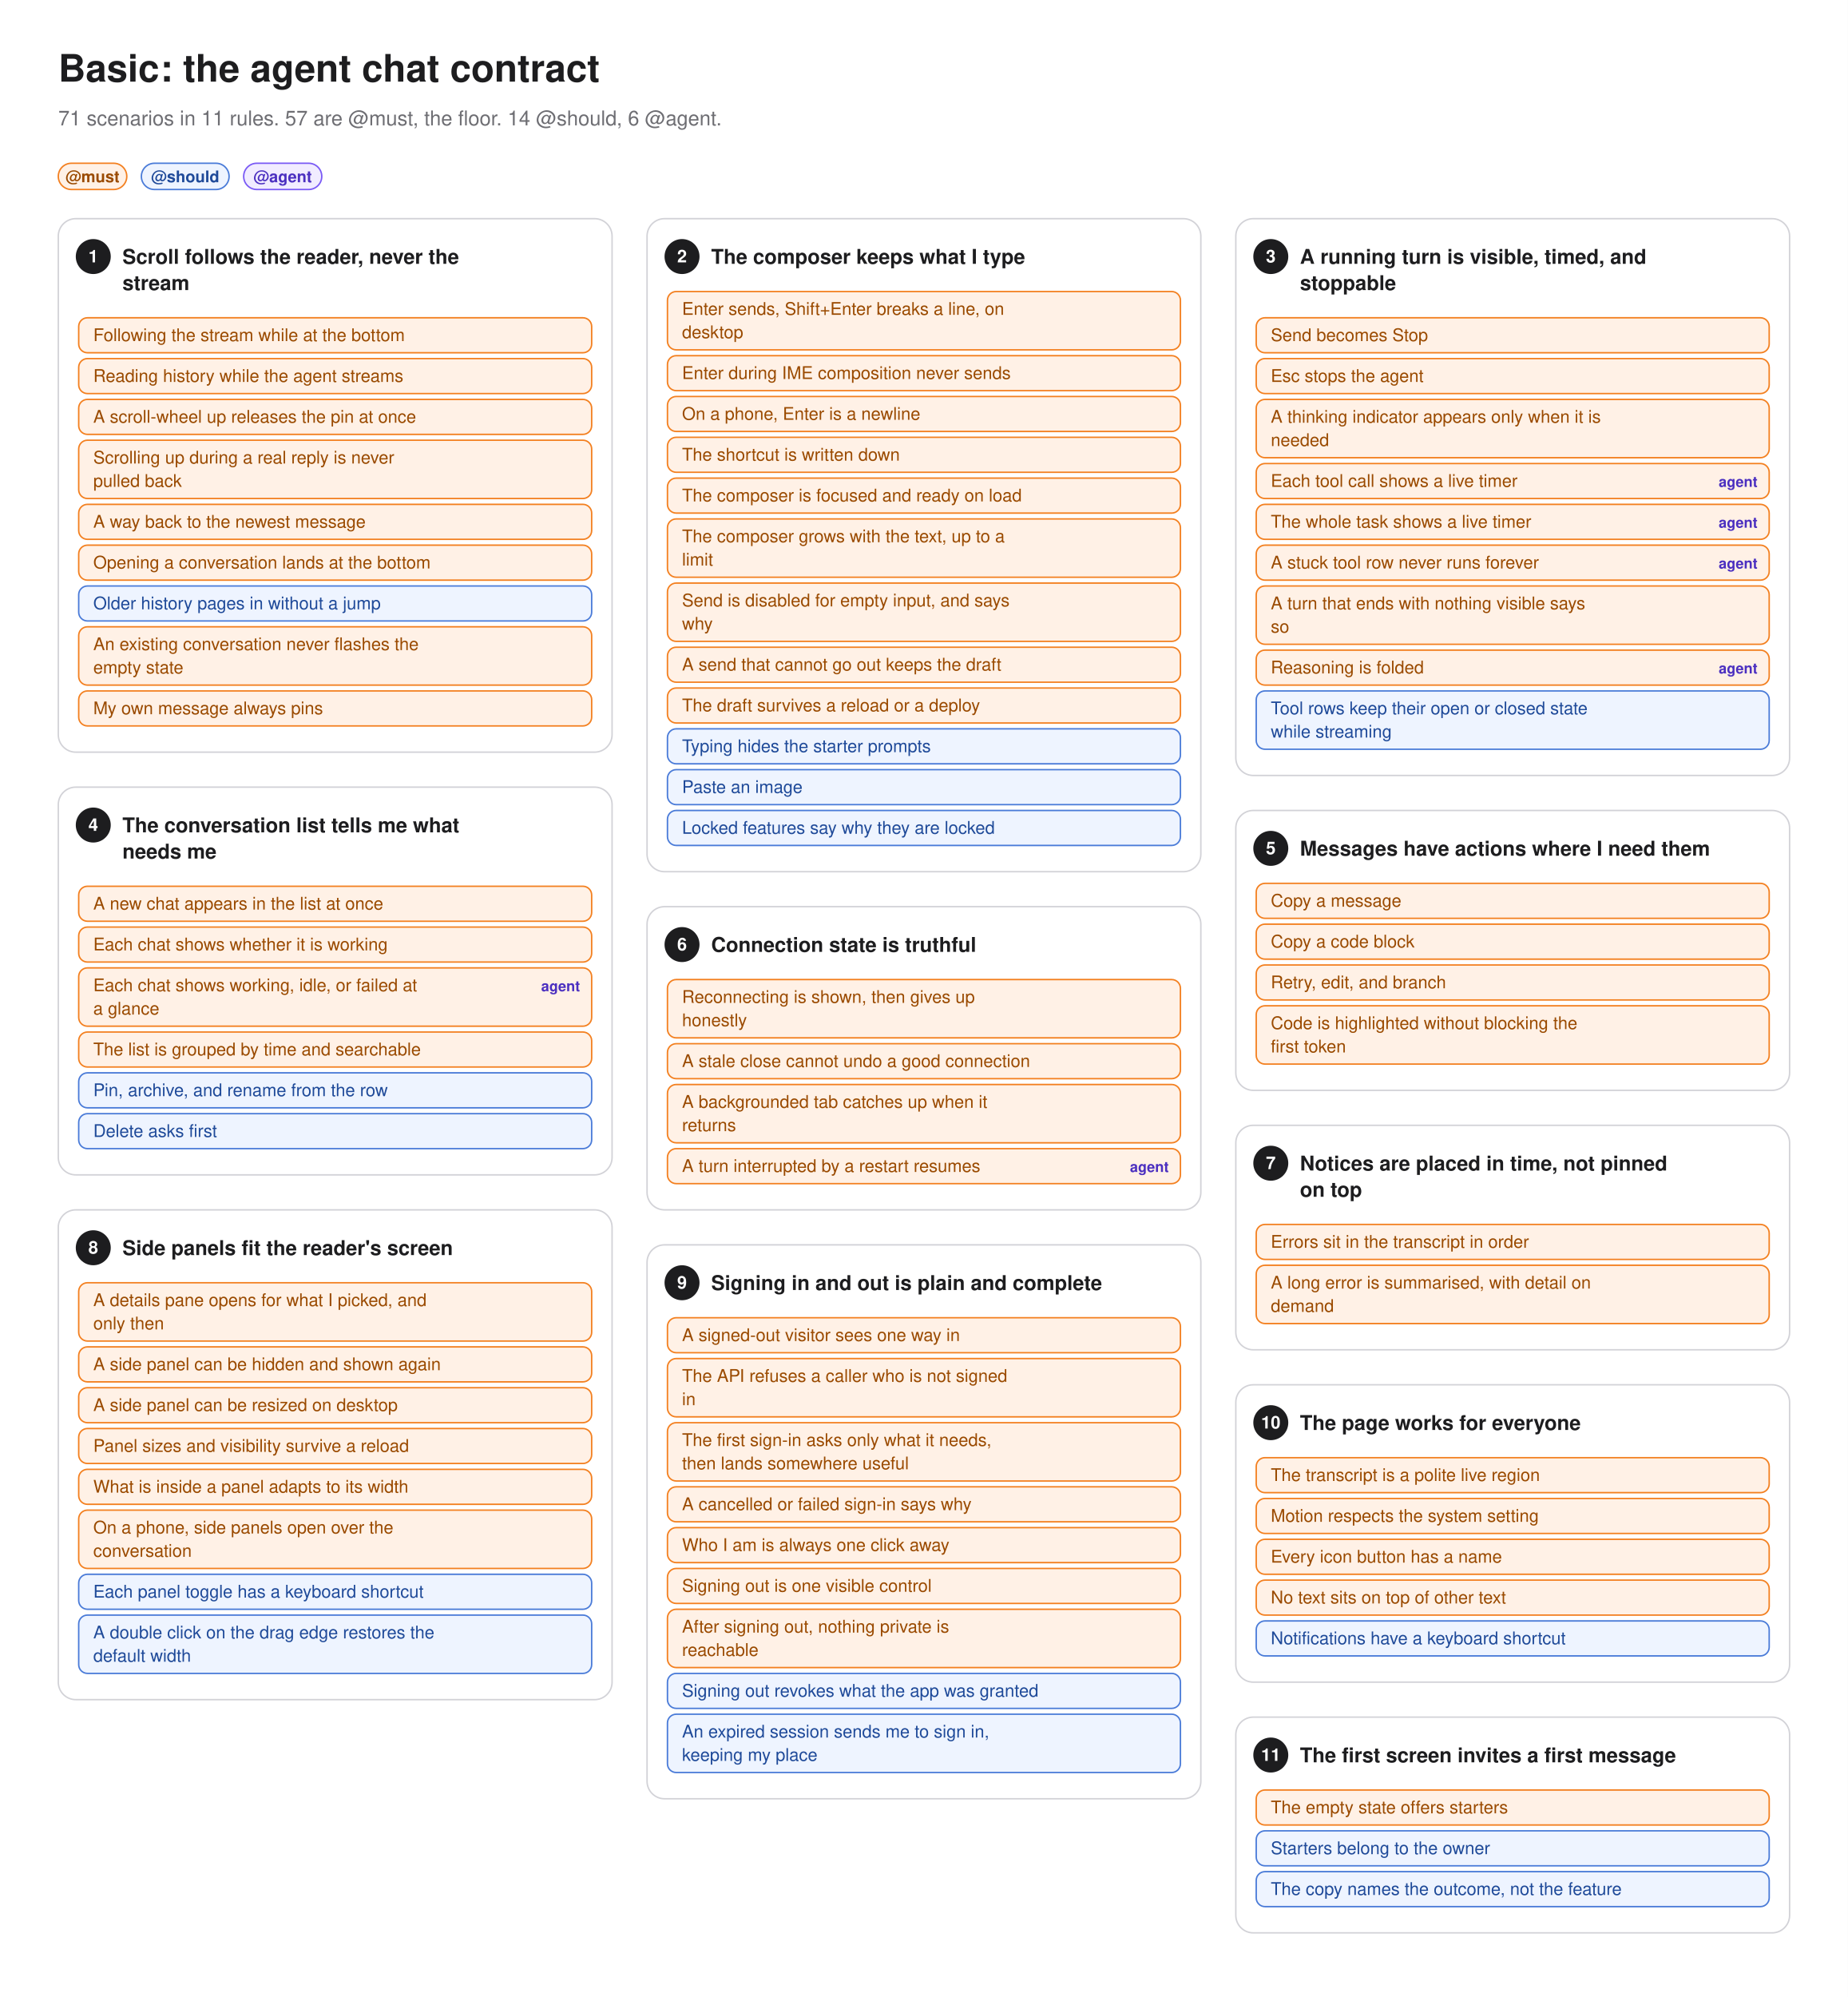
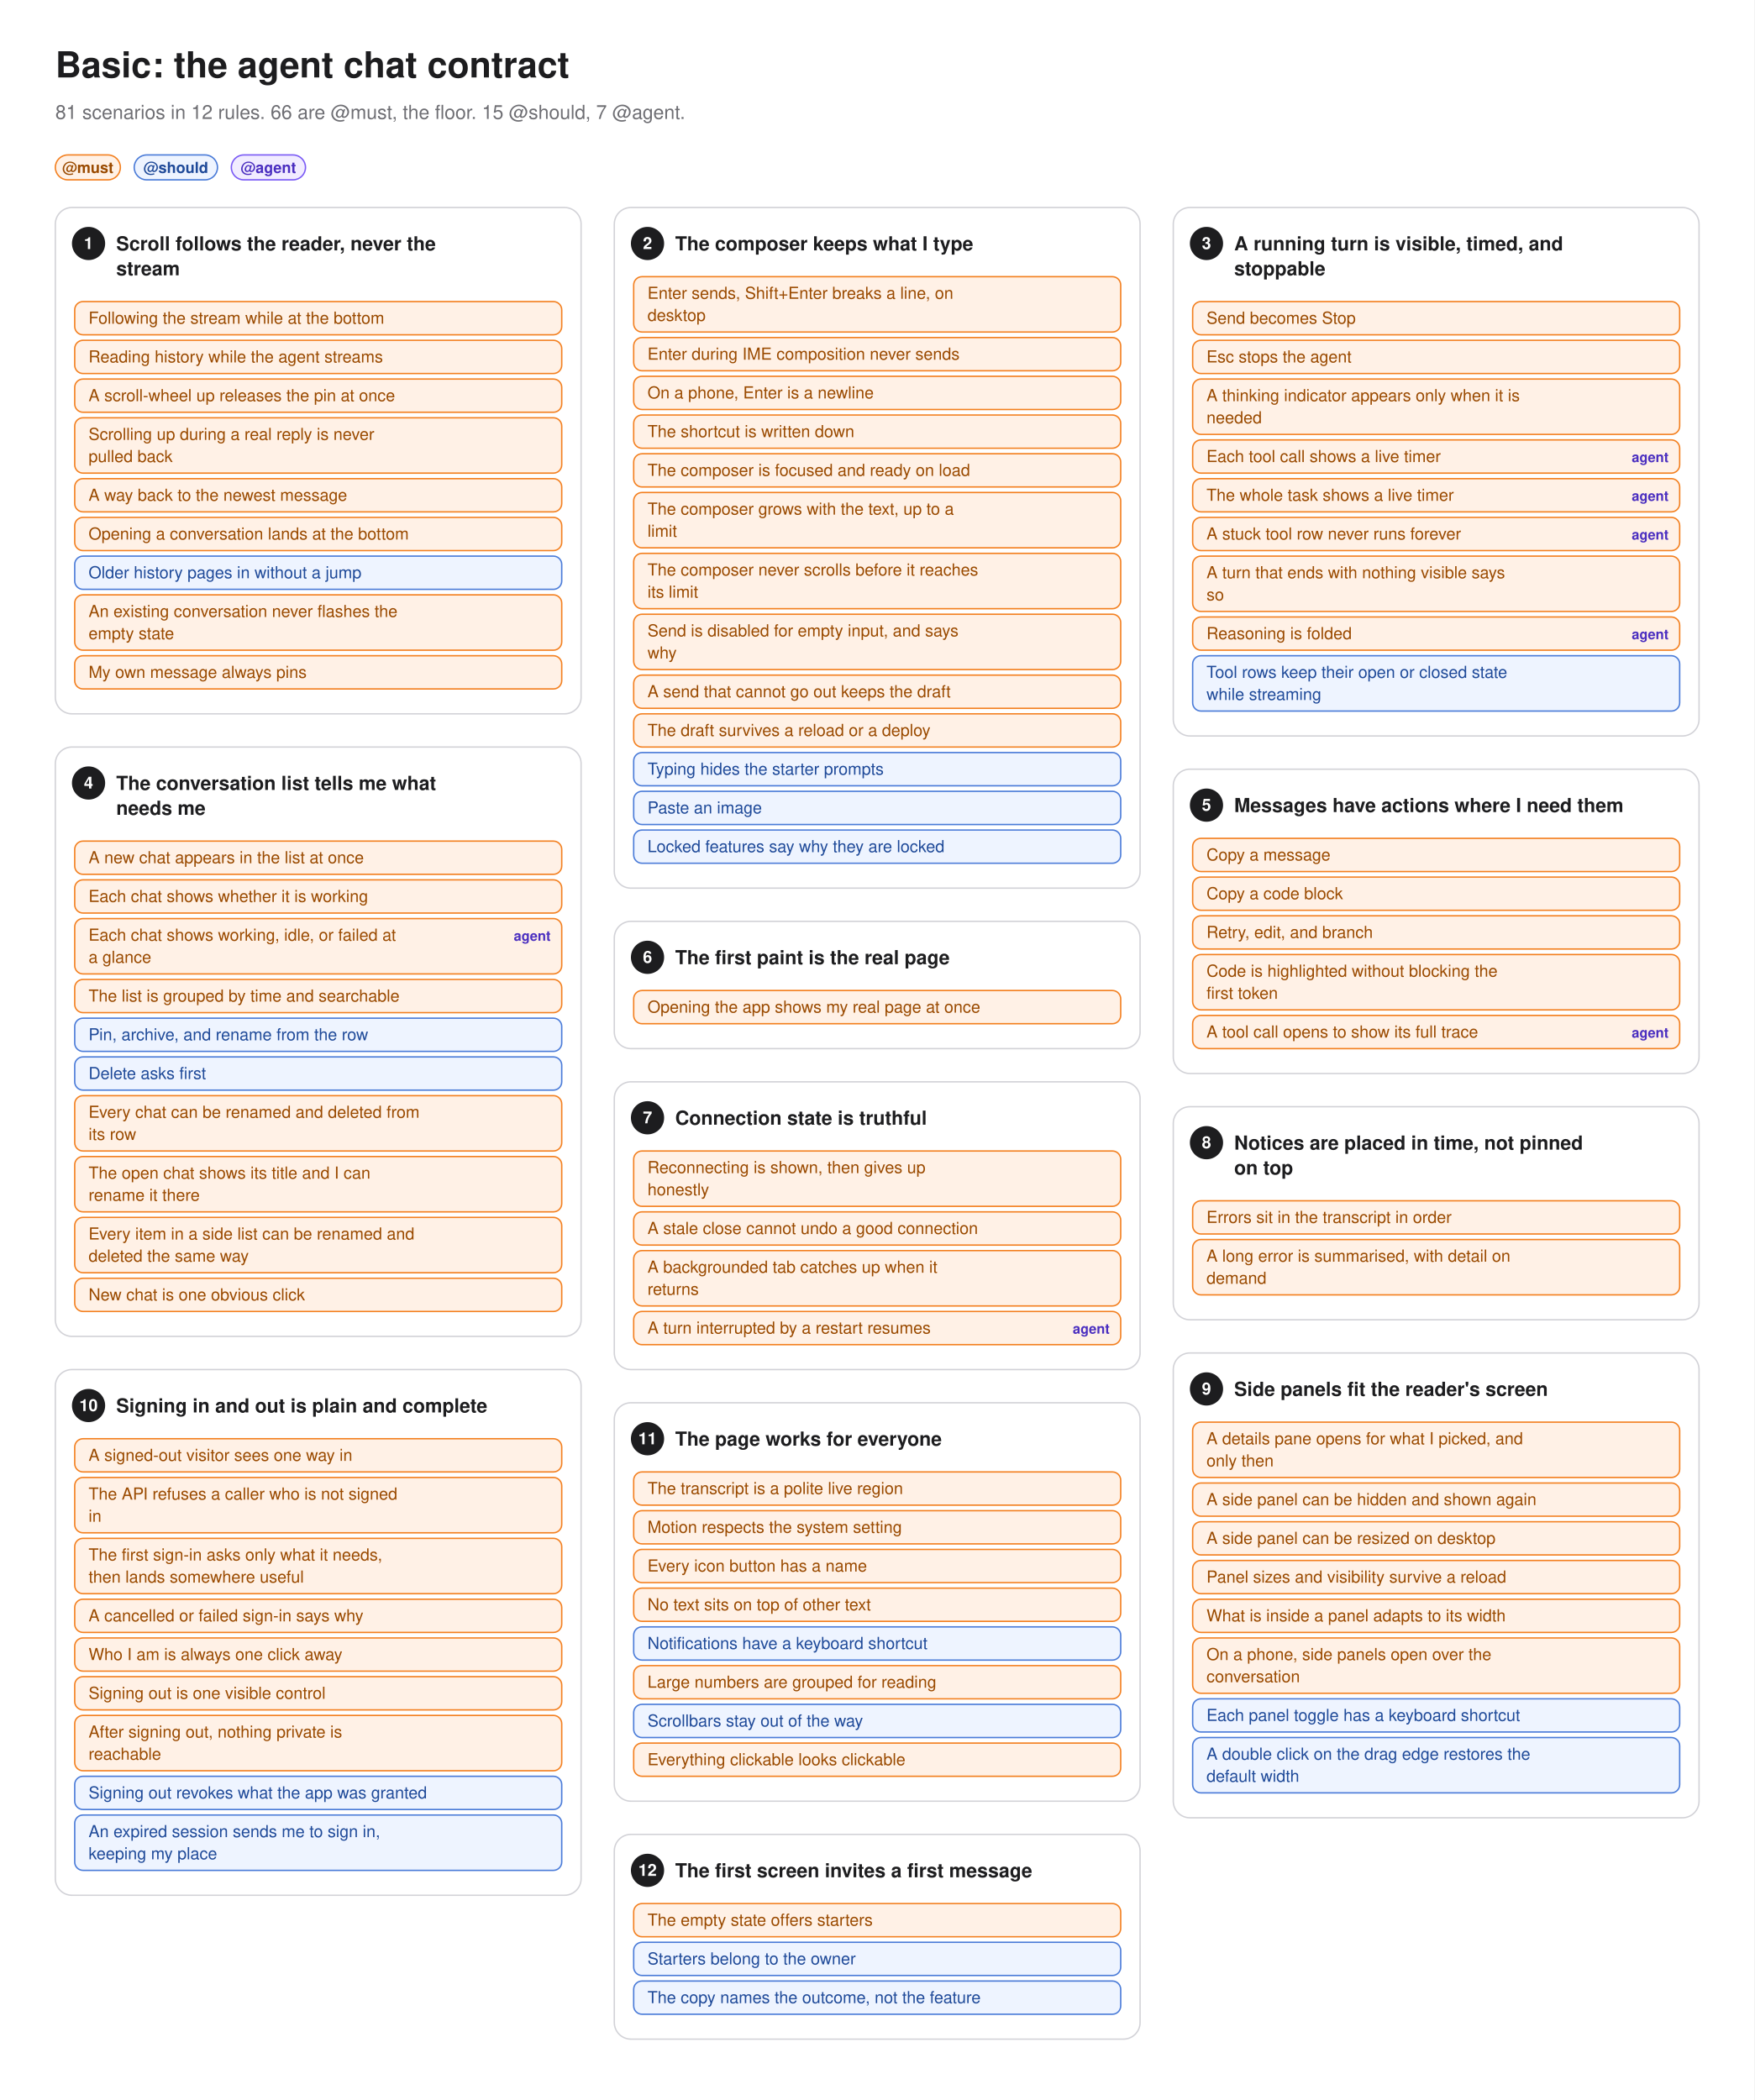
- <svg xmlns="http://www.w3.org/2000/svg" width="1268" height="1370" viewBox="0 0 1268 1370" role="img" aria-label="Basic agent chat contract map">
-   <rect width="1268" height="1370" fill="#ffffff" />
+ <svg xmlns="http://www.w3.org/2000/svg" width="1268" height="1518" viewBox="0 0 1268 1518" role="img" aria-label="Basic agent chat contract map">
+   <rect width="1268" height="1518" fill="#ffffff" />
  <g font-family="ui-sans-serif, -apple-system, 'Segoe UI', Helvetica, Arial, sans-serif">
    <text x="40" y="56" font-size="26" font-weight="700" fill="#1d1d1f" text-anchor="start">Basic: the agent chat contract</text>
-     <text x="40" y="86" font-size="14" font-weight="400" fill="#6e6e73" text-anchor="start">71 scenarios in 11 rules. 57 are @must, the floor. 14 @should, 6 @agent.</text>
+     <text x="40" y="86" font-size="14" font-weight="400" fill="#6e6e73" text-anchor="start">81 scenarios in 12 rules. 66 are @must, the floor. 15 @should, 7 @agent.</text>
    <rect x="40" y="112" width="47" height="18" rx="9" fill="#fff1e6" stroke="#f38020" />
    <text x="63.5" y="125" font-size="11" font-weight="600" fill="#9a4a00" text-anchor="middle">@must</text>
    <rect x="97" y="112" width="60.2" height="18" rx="9" fill="#eef4ff" stroke="#4a7bd8" />
    <text x="127.1" y="125" font-size="11" font-weight="600" fill="#1f4a99" text-anchor="middle">@should</text>
    <rect x="167.2" y="112" width="53.6" height="18" rx="9" fill="#f1ecff" stroke="#7a5af5" />
    <text x="194" y="125" font-size="11" font-weight="600" fill="#4b2fc0" text-anchor="middle">@agent</text>
    <rect x="40" y="150" width="380" height="366" rx="12" fill="#ffffff" stroke="#d2d2d7" />
    <circle cx="64" cy="176" r="12" fill="#1d1d1f" />
    <text x="64" y="180" font-size="12" font-weight="700" fill="#ffffff" text-anchor="middle">1</text>
    <text x="84" y="181" font-size="14" font-weight="700" fill="#1d1d1f" text-anchor="start">Scroll follows the reader, never the</text>
    <text x="84" y="199" font-size="14" font-weight="700" fill="#1d1d1f" text-anchor="start">stream</text>
    <rect x="54" y="218" width="352" height="24" rx="6" fill="#fff1e6" stroke="#f38020" />
    <text x="64" y="234" font-size="12" font-weight="400" fill="#9a4a00" text-anchor="start">Following the stream while at the bottom</text>
    <rect x="54" y="246" width="352" height="24" rx="6" fill="#fff1e6" stroke="#f38020" />
    <text x="64" y="262" font-size="12" font-weight="400" fill="#9a4a00" text-anchor="start">Reading history while the agent streams</text>
    <rect x="54" y="274" width="352" height="24" rx="6" fill="#fff1e6" stroke="#f38020" />
    <text x="64" y="290" font-size="12" font-weight="400" fill="#9a4a00" text-anchor="start">A scroll-wheel up releases the pin at once</text>
    <rect x="54" y="302" width="352" height="40" rx="6" fill="#fff1e6" stroke="#f38020" />
    <text x="64" y="318" font-size="12" font-weight="400" fill="#9a4a00" text-anchor="start">Scrolling up during a real reply is never</text>
    <text x="64" y="334" font-size="12" font-weight="400" fill="#9a4a00" text-anchor="start">pulled back</text>
    <rect x="54" y="346" width="352" height="24" rx="6" fill="#fff1e6" stroke="#f38020" />
    <text x="64" y="362" font-size="12" font-weight="400" fill="#9a4a00" text-anchor="start">A way back to the newest message</text>
    <rect x="54" y="374" width="352" height="24" rx="6" fill="#fff1e6" stroke="#f38020" />
    <text x="64" y="390" font-size="12" font-weight="400" fill="#9a4a00" text-anchor="start">Opening a conversation lands at the bottom</text>
    <rect x="54" y="402" width="352" height="24" rx="6" fill="#eef4ff" stroke="#4a7bd8" />
    <text x="64" y="418" font-size="12" font-weight="400" fill="#1f4a99" text-anchor="start">Older history pages in without a jump</text>
    <rect x="54" y="430" width="352" height="40" rx="6" fill="#fff1e6" stroke="#f38020" />
    <text x="64" y="446" font-size="12" font-weight="400" fill="#9a4a00" text-anchor="start">An existing conversation never flashes the</text>
    <text x="64" y="462" font-size="12" font-weight="400" fill="#9a4a00" text-anchor="start">empty state</text>
    <rect x="54" y="474" width="352" height="24" rx="6" fill="#fff1e6" stroke="#f38020" />
    <text x="64" y="490" font-size="12" font-weight="400" fill="#9a4a00" text-anchor="start">My own message always pins</text>
-     <rect x="444" y="150" width="380" height="448" rx="12" fill="#ffffff" stroke="#d2d2d7" />
+     <rect x="444" y="150" width="380" height="492" rx="12" fill="#ffffff" stroke="#d2d2d7" />
    <circle cx="468" cy="176" r="12" fill="#1d1d1f" />
    <text x="468" y="180" font-size="12" font-weight="700" fill="#ffffff" text-anchor="middle">2</text>
    <text x="488" y="181" font-size="14" font-weight="700" fill="#1d1d1f" text-anchor="start">The composer keeps what I type</text>
    <rect x="458" y="200" width="352" height="40" rx="6" fill="#fff1e6" stroke="#f38020" />
    <text x="468" y="216" font-size="12" font-weight="400" fill="#9a4a00" text-anchor="start">Enter sends, Shift+Enter breaks a line, on</text>
    <text x="468" y="232" font-size="12" font-weight="400" fill="#9a4a00" text-anchor="start">desktop</text>
    <rect x="458" y="244" width="352" height="24" rx="6" fill="#fff1e6" stroke="#f38020" />
    <text x="468" y="260" font-size="12" font-weight="400" fill="#9a4a00" text-anchor="start">Enter during IME composition never sends</text>
    <rect x="458" y="272" width="352" height="24" rx="6" fill="#fff1e6" stroke="#f38020" />
    <text x="468" y="288" font-size="12" font-weight="400" fill="#9a4a00" text-anchor="start">On a phone, Enter is a newline</text>
    <rect x="458" y="300" width="352" height="24" rx="6" fill="#fff1e6" stroke="#f38020" />
    <text x="468" y="316" font-size="12" font-weight="400" fill="#9a4a00" text-anchor="start">The shortcut is written down</text>
    <rect x="458" y="328" width="352" height="24" rx="6" fill="#fff1e6" stroke="#f38020" />
    <text x="468" y="344" font-size="12" font-weight="400" fill="#9a4a00" text-anchor="start">The composer is focused and ready on load</text>
    <rect x="458" y="356" width="352" height="40" rx="6" fill="#fff1e6" stroke="#f38020" />
    <text x="468" y="372" font-size="12" font-weight="400" fill="#9a4a00" text-anchor="start">The composer grows with the text, up to a</text>
    <text x="468" y="388" font-size="12" font-weight="400" fill="#9a4a00" text-anchor="start">limit</text>
    <rect x="458" y="400" width="352" height="40" rx="6" fill="#fff1e6" stroke="#f38020" />
-     <text x="468" y="416" font-size="12" font-weight="400" fill="#9a4a00" text-anchor="start">Send is disabled for empty input, and says</text>
-     <text x="468" y="432" font-size="12" font-weight="400" fill="#9a4a00" text-anchor="start">why</text>
-     <rect x="458" y="444" width="352" height="24" rx="6" fill="#fff1e6" stroke="#f38020" />
-     <text x="468" y="460" font-size="12" font-weight="400" fill="#9a4a00" text-anchor="start">A send that cannot go out keeps the draft</text>
-     <rect x="458" y="472" width="352" height="24" rx="6" fill="#fff1e6" stroke="#f38020" />
-     <text x="468" y="488" font-size="12" font-weight="400" fill="#9a4a00" text-anchor="start">The draft survives a reload or a deploy</text>
-     <rect x="458" y="500" width="352" height="24" rx="6" fill="#eef4ff" stroke="#4a7bd8" />
-     <text x="468" y="516" font-size="12" font-weight="400" fill="#1f4a99" text-anchor="start">Typing hides the starter prompts</text>
-     <rect x="458" y="528" width="352" height="24" rx="6" fill="#eef4ff" stroke="#4a7bd8" />
-     <text x="468" y="544" font-size="12" font-weight="400" fill="#1f4a99" text-anchor="start">Paste an image</text>
-     <rect x="458" y="556" width="352" height="24" rx="6" fill="#eef4ff" stroke="#4a7bd8" />
-     <text x="468" y="572" font-size="12" font-weight="400" fill="#1f4a99" text-anchor="start">Locked features say why they are locked</text>
+     <text x="468" y="416" font-size="12" font-weight="400" fill="#9a4a00" text-anchor="start">The composer never scrolls before it reaches</text>
+     <text x="468" y="432" font-size="12" font-weight="400" fill="#9a4a00" text-anchor="start">its limit</text>
+     <rect x="458" y="444" width="352" height="40" rx="6" fill="#fff1e6" stroke="#f38020" />
+     <text x="468" y="460" font-size="12" font-weight="400" fill="#9a4a00" text-anchor="start">Send is disabled for empty input, and says</text>
+     <text x="468" y="476" font-size="12" font-weight="400" fill="#9a4a00" text-anchor="start">why</text>
+     <rect x="458" y="488" width="352" height="24" rx="6" fill="#fff1e6" stroke="#f38020" />
+     <text x="468" y="504" font-size="12" font-weight="400" fill="#9a4a00" text-anchor="start">A send that cannot go out keeps the draft</text>
+     <rect x="458" y="516" width="352" height="24" rx="6" fill="#fff1e6" stroke="#f38020" />
+     <text x="468" y="532" font-size="12" font-weight="400" fill="#9a4a00" text-anchor="start">The draft survives a reload or a deploy</text>
+     <rect x="458" y="544" width="352" height="24" rx="6" fill="#eef4ff" stroke="#4a7bd8" />
+     <text x="468" y="560" font-size="12" font-weight="400" fill="#1f4a99" text-anchor="start">Typing hides the starter prompts</text>
+     <rect x="458" y="572" width="352" height="24" rx="6" fill="#eef4ff" stroke="#4a7bd8" />
+     <text x="468" y="588" font-size="12" font-weight="400" fill="#1f4a99" text-anchor="start">Paste an image</text>
+     <rect x="458" y="600" width="352" height="24" rx="6" fill="#eef4ff" stroke="#4a7bd8" />
+     <text x="468" y="616" font-size="12" font-weight="400" fill="#1f4a99" text-anchor="start">Locked features say why they are locked</text>
    <rect x="848" y="150" width="380" height="382" rx="12" fill="#ffffff" stroke="#d2d2d7" />
    <circle cx="872" cy="176" r="12" fill="#1d1d1f" />
    <text x="872" y="180" font-size="12" font-weight="700" fill="#ffffff" text-anchor="middle">3</text>
    <text x="892" y="181" font-size="14" font-weight="700" fill="#1d1d1f" text-anchor="start">A running turn is visible, timed, and</text>
    <text x="892" y="199" font-size="14" font-weight="700" fill="#1d1d1f" text-anchor="start">stoppable</text>
    <rect x="862" y="218" width="352" height="24" rx="6" fill="#fff1e6" stroke="#f38020" />
    <text x="872" y="234" font-size="12" font-weight="400" fill="#9a4a00" text-anchor="start">Send becomes Stop</text>
    <rect x="862" y="246" width="352" height="24" rx="6" fill="#fff1e6" stroke="#f38020" />
    <text x="872" y="262" font-size="12" font-weight="400" fill="#9a4a00" text-anchor="start">Esc stops the agent</text>
    <rect x="862" y="274" width="352" height="40" rx="6" fill="#fff1e6" stroke="#f38020" />
    <text x="872" y="290" font-size="12" font-weight="400" fill="#9a4a00" text-anchor="start">A thinking indicator appears only when it is</text>
    <text x="872" y="306" font-size="12" font-weight="400" fill="#9a4a00" text-anchor="start">needed</text>
    <rect x="862" y="318" width="352" height="24" rx="6" fill="#fff1e6" stroke="#f38020" />
    <text x="872" y="334" font-size="12" font-weight="400" fill="#9a4a00" text-anchor="start">Each tool call shows a live timer</text>
    <text x="1206" y="334" font-size="10" font-weight="700" fill="#4b2fc0" text-anchor="end">agent</text>
    <rect x="862" y="346" width="352" height="24" rx="6" fill="#fff1e6" stroke="#f38020" />
    <text x="872" y="362" font-size="12" font-weight="400" fill="#9a4a00" text-anchor="start">The whole task shows a live timer</text>
    <text x="1206" y="362" font-size="10" font-weight="700" fill="#4b2fc0" text-anchor="end">agent</text>
    <rect x="862" y="374" width="352" height="24" rx="6" fill="#fff1e6" stroke="#f38020" />
    <text x="872" y="390" font-size="12" font-weight="400" fill="#9a4a00" text-anchor="start">A stuck tool row never runs forever</text>
    <text x="1206" y="390" font-size="10" font-weight="700" fill="#4b2fc0" text-anchor="end">agent</text>
    <rect x="862" y="402" width="352" height="40" rx="6" fill="#fff1e6" stroke="#f38020" />
    <text x="872" y="418" font-size="12" font-weight="400" fill="#9a4a00" text-anchor="start">A turn that ends with nothing visible says</text>
    <text x="872" y="434" font-size="12" font-weight="400" fill="#9a4a00" text-anchor="start">so</text>
    <rect x="862" y="446" width="352" height="24" rx="6" fill="#fff1e6" stroke="#f38020" />
    <text x="872" y="462" font-size="12" font-weight="400" fill="#9a4a00" text-anchor="start">Reasoning is folded</text>
    <text x="1206" y="462" font-size="10" font-weight="700" fill="#4b2fc0" text-anchor="end">agent</text>
    <rect x="862" y="474" width="352" height="40" rx="6" fill="#eef4ff" stroke="#4a7bd8" />
    <text x="872" y="490" font-size="12" font-weight="400" fill="#1f4a99" text-anchor="start">Tool rows keep their open or closed state</text>
    <text x="872" y="506" font-size="12" font-weight="400" fill="#1f4a99" text-anchor="start">while streaming</text>
-     <rect x="40" y="540" width="380" height="266" rx="12" fill="#ffffff" stroke="#d2d2d7" />
+     <rect x="40" y="540" width="380" height="426" rx="12" fill="#ffffff" stroke="#d2d2d7" />
    <circle cx="64" cy="566" r="12" fill="#1d1d1f" />
    <text x="64" y="570" font-size="12" font-weight="700" fill="#ffffff" text-anchor="middle">4</text>
    <text x="84" y="571" font-size="14" font-weight="700" fill="#1d1d1f" text-anchor="start">The conversation list tells me what</text>
    <text x="84" y="589" font-size="14" font-weight="700" fill="#1d1d1f" text-anchor="start">needs me</text>
    <rect x="54" y="608" width="352" height="24" rx="6" fill="#fff1e6" stroke="#f38020" />
    <text x="64" y="624" font-size="12" font-weight="400" fill="#9a4a00" text-anchor="start">A new chat appears in the list at once</text>
    <rect x="54" y="636" width="352" height="24" rx="6" fill="#fff1e6" stroke="#f38020" />
    <text x="64" y="652" font-size="12" font-weight="400" fill="#9a4a00" text-anchor="start">Each chat shows whether it is working</text>
    <rect x="54" y="664" width="352" height="40" rx="6" fill="#fff1e6" stroke="#f38020" />
    <text x="64" y="680" font-size="12" font-weight="400" fill="#9a4a00" text-anchor="start">Each chat shows working, idle, or failed at</text>
    <text x="64" y="696" font-size="12" font-weight="400" fill="#9a4a00" text-anchor="start">a glance</text>
    <text x="398" y="680" font-size="10" font-weight="700" fill="#4b2fc0" text-anchor="end">agent</text>
    <rect x="54" y="708" width="352" height="24" rx="6" fill="#fff1e6" stroke="#f38020" />
    <text x="64" y="724" font-size="12" font-weight="400" fill="#9a4a00" text-anchor="start">The list is grouped by time and searchable</text>
    <rect x="54" y="736" width="352" height="24" rx="6" fill="#eef4ff" stroke="#4a7bd8" />
    <text x="64" y="752" font-size="12" font-weight="400" fill="#1f4a99" text-anchor="start">Pin, archive, and rename from the row</text>
    <rect x="54" y="764" width="352" height="24" rx="6" fill="#eef4ff" stroke="#4a7bd8" />
    <text x="64" y="780" font-size="12" font-weight="400" fill="#1f4a99" text-anchor="start">Delete asks first</text>
-     <rect x="848" y="556" width="380" height="192" rx="12" fill="#ffffff" stroke="#d2d2d7" />
+     <rect x="54" y="792" width="352" height="40" rx="6" fill="#fff1e6" stroke="#f38020" />
+     <text x="64" y="808" font-size="12" font-weight="400" fill="#9a4a00" text-anchor="start">Every chat can be renamed and deleted from</text>
+     <text x="64" y="824" font-size="12" font-weight="400" fill="#9a4a00" text-anchor="start">its row</text>
+     <rect x="54" y="836" width="352" height="40" rx="6" fill="#fff1e6" stroke="#f38020" />
+     <text x="64" y="852" font-size="12" font-weight="400" fill="#9a4a00" text-anchor="start">The open chat shows its title and I can</text>
+     <text x="64" y="868" font-size="12" font-weight="400" fill="#9a4a00" text-anchor="start">rename it there</text>
+     <rect x="54" y="880" width="352" height="40" rx="6" fill="#fff1e6" stroke="#f38020" />
+     <text x="64" y="896" font-size="12" font-weight="400" fill="#9a4a00" text-anchor="start">Every item in a side list can be renamed and</text>
+     <text x="64" y="912" font-size="12" font-weight="400" fill="#9a4a00" text-anchor="start">deleted the same way</text>
+     <rect x="54" y="924" width="352" height="24" rx="6" fill="#fff1e6" stroke="#f38020" />
+     <text x="64" y="940" font-size="12" font-weight="400" fill="#9a4a00" text-anchor="start">New chat is one obvious click</text>
+     <rect x="848" y="556" width="380" height="220" rx="12" fill="#ffffff" stroke="#d2d2d7" />
    <circle cx="872" cy="582" r="12" fill="#1d1d1f" />
    <text x="872" y="586" font-size="12" font-weight="700" fill="#ffffff" text-anchor="middle">5</text>
    <text x="892" y="587" font-size="14" font-weight="700" fill="#1d1d1f" text-anchor="start">Messages have actions where I need them</text>
    <rect x="862" y="606" width="352" height="24" rx="6" fill="#fff1e6" stroke="#f38020" />
    <text x="872" y="622" font-size="12" font-weight="400" fill="#9a4a00" text-anchor="start">Copy a message</text>
    <rect x="862" y="634" width="352" height="24" rx="6" fill="#fff1e6" stroke="#f38020" />
    <text x="872" y="650" font-size="12" font-weight="400" fill="#9a4a00" text-anchor="start">Copy a code block</text>
    <rect x="862" y="662" width="352" height="24" rx="6" fill="#fff1e6" stroke="#f38020" />
    <text x="872" y="678" font-size="12" font-weight="400" fill="#9a4a00" text-anchor="start">Retry, edit, and branch</text>
    <rect x="862" y="690" width="352" height="40" rx="6" fill="#fff1e6" stroke="#f38020" />
    <text x="872" y="706" font-size="12" font-weight="400" fill="#9a4a00" text-anchor="start">Code is highlighted without blocking the</text>
    <text x="872" y="722" font-size="12" font-weight="400" fill="#9a4a00" text-anchor="start">first token</text>
-     <rect x="444" y="622" width="380" height="208" rx="12" fill="#ffffff" stroke="#d2d2d7" />
-     <circle cx="468" cy="648" r="12" fill="#1d1d1f" />
-     <text x="468" y="652" font-size="12" font-weight="700" fill="#ffffff" text-anchor="middle">6</text>
-     <text x="488" y="653" font-size="14" font-weight="700" fill="#1d1d1f" text-anchor="start">Connection state is truthful</text>
-     <rect x="458" y="672" width="352" height="40" rx="6" fill="#fff1e6" stroke="#f38020" />
-     <text x="468" y="688" font-size="12" font-weight="400" fill="#9a4a00" text-anchor="start">Reconnecting is shown, then gives up</text>
-     <text x="468" y="704" font-size="12" font-weight="400" fill="#9a4a00" text-anchor="start">honestly</text>
+     <rect x="862" y="734" width="352" height="24" rx="6" fill="#fff1e6" stroke="#f38020" />
+     <text x="872" y="750" font-size="12" font-weight="400" fill="#9a4a00" text-anchor="start">A tool call opens to show its full trace</text>
+     <text x="1206" y="750" font-size="10" font-weight="700" fill="#4b2fc0" text-anchor="end">agent</text>
+     <rect x="444" y="666" width="380" height="92" rx="12" fill="#ffffff" stroke="#d2d2d7" />
+     <circle cx="468" cy="692" r="12" fill="#1d1d1f" />
+     <text x="468" y="696" font-size="12" font-weight="700" fill="#ffffff" text-anchor="middle">6</text>
+     <text x="488" y="697" font-size="14" font-weight="700" fill="#1d1d1f" text-anchor="start">The first paint is the real page</text>
    <rect x="458" y="716" width="352" height="24" rx="6" fill="#fff1e6" stroke="#f38020" />
-     <text x="468" y="732" font-size="12" font-weight="400" fill="#9a4a00" text-anchor="start">A stale close cannot undo a good connection</text>
-     <rect x="458" y="744" width="352" height="40" rx="6" fill="#fff1e6" stroke="#f38020" />
-     <text x="468" y="760" font-size="12" font-weight="400" fill="#9a4a00" text-anchor="start">A backgrounded tab catches up when it</text>
-     <text x="468" y="776" font-size="12" font-weight="400" fill="#9a4a00" text-anchor="start">returns</text>
-     <rect x="458" y="788" width="352" height="24" rx="6" fill="#fff1e6" stroke="#f38020" />
-     <text x="468" y="804" font-size="12" font-weight="400" fill="#9a4a00" text-anchor="start">A turn interrupted by a restart resumes</text>
-     <text x="802" y="804" font-size="10" font-weight="700" fill="#4b2fc0" text-anchor="end">agent</text>
-     <rect x="848" y="772" width="380" height="154" rx="12" fill="#ffffff" stroke="#d2d2d7" />
-     <circle cx="872" cy="798" r="12" fill="#1d1d1f" />
-     <text x="872" y="802" font-size="12" font-weight="700" fill="#ffffff" text-anchor="middle">7</text>
-     <text x="892" y="803" font-size="14" font-weight="700" fill="#1d1d1f" text-anchor="start">Notices are placed in time, not pinned</text>
-     <text x="892" y="821" font-size="14" font-weight="700" fill="#1d1d1f" text-anchor="start">on top</text>
-     <rect x="862" y="840" width="352" height="24" rx="6" fill="#fff1e6" stroke="#f38020" />
-     <text x="872" y="856" font-size="12" font-weight="400" fill="#9a4a00" text-anchor="start">Errors sit in the transcript in order</text>
-     <rect x="862" y="868" width="352" height="40" rx="6" fill="#fff1e6" stroke="#f38020" />
-     <text x="872" y="884" font-size="12" font-weight="400" fill="#9a4a00" text-anchor="start">A long error is summarised, with detail on</text>
-     <text x="872" y="900" font-size="12" font-weight="400" fill="#9a4a00" text-anchor="start">demand</text>
-     <rect x="40" y="830" width="380" height="336" rx="12" fill="#ffffff" stroke="#d2d2d7" />
-     <circle cx="64" cy="856" r="12" fill="#1d1d1f" />
-     <text x="64" y="860" font-size="12" font-weight="700" fill="#ffffff" text-anchor="middle">8</text>
-     <text x="84" y="861" font-size="14" font-weight="700" fill="#1d1d1f" text-anchor="start">Side panels fit the reader's screen</text>
-     <rect x="54" y="880" width="352" height="40" rx="6" fill="#fff1e6" stroke="#f38020" />
-     <text x="64" y="896" font-size="12" font-weight="400" fill="#9a4a00" text-anchor="start">A details pane opens for what I picked, and</text>
-     <text x="64" y="912" font-size="12" font-weight="400" fill="#9a4a00" text-anchor="start">only then</text>
-     <rect x="54" y="924" width="352" height="24" rx="6" fill="#fff1e6" stroke="#f38020" />
-     <text x="64" y="940" font-size="12" font-weight="400" fill="#9a4a00" text-anchor="start">A side panel can be hidden and shown again</text>
-     <rect x="54" y="952" width="352" height="24" rx="6" fill="#fff1e6" stroke="#f38020" />
-     <text x="64" y="968" font-size="12" font-weight="400" fill="#9a4a00" text-anchor="start">A side panel can be resized on desktop</text>
-     <rect x="54" y="980" width="352" height="24" rx="6" fill="#fff1e6" stroke="#f38020" />
-     <text x="64" y="996" font-size="12" font-weight="400" fill="#9a4a00" text-anchor="start">Panel sizes and visibility survive a reload</text>
-     <rect x="54" y="1008" width="352" height="24" rx="6" fill="#fff1e6" stroke="#f38020" />
-     <text x="64" y="1024" font-size="12" font-weight="400" fill="#9a4a00" text-anchor="start">What is inside a panel adapts to its width</text>
-     <rect x="54" y="1036" width="352" height="40" rx="6" fill="#fff1e6" stroke="#f38020" />
-     <text x="64" y="1052" font-size="12" font-weight="400" fill="#9a4a00" text-anchor="start">On a phone, side panels open over the</text>
-     <text x="64" y="1068" font-size="12" font-weight="400" fill="#9a4a00" text-anchor="start">conversation</text>
-     <rect x="54" y="1080" width="352" height="24" rx="6" fill="#eef4ff" stroke="#4a7bd8" />
-     <text x="64" y="1096" font-size="12" font-weight="400" fill="#1f4a99" text-anchor="start">Each panel toggle has a keyboard shortcut</text>
-     <rect x="54" y="1108" width="352" height="40" rx="6" fill="#eef4ff" stroke="#4a7bd8" />
-     <text x="64" y="1124" font-size="12" font-weight="400" fill="#1f4a99" text-anchor="start">A double click on the drag edge restores the</text>
-     <text x="64" y="1140" font-size="12" font-weight="400" fill="#1f4a99" text-anchor="start">default width</text>
-     <rect x="444" y="854" width="380" height="380" rx="12" fill="#ffffff" stroke="#d2d2d7" />
-     <circle cx="468" cy="880" r="12" fill="#1d1d1f" />
-     <text x="468" y="884" font-size="12" font-weight="700" fill="#ffffff" text-anchor="middle">9</text>
-     <text x="488" y="885" font-size="14" font-weight="700" fill="#1d1d1f" text-anchor="start">Signing in and out is plain and complete</text>
-     <rect x="458" y="904" width="352" height="24" rx="6" fill="#fff1e6" stroke="#f38020" />
-     <text x="468" y="920" font-size="12" font-weight="400" fill="#9a4a00" text-anchor="start">A signed-out visitor sees one way in</text>
-     <rect x="458" y="932" width="352" height="40" rx="6" fill="#fff1e6" stroke="#f38020" />
-     <text x="468" y="948" font-size="12" font-weight="400" fill="#9a4a00" text-anchor="start">The API refuses a caller who is not signed</text>
-     <text x="468" y="964" font-size="12" font-weight="400" fill="#9a4a00" text-anchor="start">in</text>
-     <rect x="458" y="976" width="352" height="40" rx="6" fill="#fff1e6" stroke="#f38020" />
-     <text x="468" y="992" font-size="12" font-weight="400" fill="#9a4a00" text-anchor="start">The first sign-in asks only what it needs,</text>
-     <text x="468" y="1008" font-size="12" font-weight="400" fill="#9a4a00" text-anchor="start">then lands somewhere useful</text>
-     <rect x="458" y="1020" width="352" height="24" rx="6" fill="#fff1e6" stroke="#f38020" />
-     <text x="468" y="1036" font-size="12" font-weight="400" fill="#9a4a00" text-anchor="start">A cancelled or failed sign-in says why</text>
-     <rect x="458" y="1048" width="352" height="24" rx="6" fill="#fff1e6" stroke="#f38020" />
-     <text x="468" y="1064" font-size="12" font-weight="400" fill="#9a4a00" text-anchor="start">Who I am is always one click away</text>
-     <rect x="458" y="1076" width="352" height="24" rx="6" fill="#fff1e6" stroke="#f38020" />
-     <text x="468" y="1092" font-size="12" font-weight="400" fill="#9a4a00" text-anchor="start">Signing out is one visible control</text>
-     <rect x="458" y="1104" width="352" height="40" rx="6" fill="#fff1e6" stroke="#f38020" />
-     <text x="468" y="1120" font-size="12" font-weight="400" fill="#9a4a00" text-anchor="start">After signing out, nothing private is</text>
-     <text x="468" y="1136" font-size="12" font-weight="400" fill="#9a4a00" text-anchor="start">reachable</text>
-     <rect x="458" y="1148" width="352" height="24" rx="6" fill="#eef4ff" stroke="#4a7bd8" />
-     <text x="468" y="1164" font-size="12" font-weight="400" fill="#1f4a99" text-anchor="start">Signing out revokes what the app was granted</text>
-     <rect x="458" y="1176" width="352" height="40" rx="6" fill="#eef4ff" stroke="#4a7bd8" />
-     <text x="468" y="1192" font-size="12" font-weight="400" fill="#1f4a99" text-anchor="start">An expired session sends me to sign in,</text>
-     <text x="468" y="1208" font-size="12" font-weight="400" fill="#1f4a99" text-anchor="start">keeping my place</text>
-     <rect x="848" y="950" width="380" height="204" rx="12" fill="#ffffff" stroke="#d2d2d7" />
-     <circle cx="872" cy="976" r="12" fill="#1d1d1f" />
-     <text x="872" y="980" font-size="12" font-weight="700" fill="#ffffff" text-anchor="middle">10</text>
-     <text x="892" y="981" font-size="14" font-weight="700" fill="#1d1d1f" text-anchor="start">The page works for everyone</text>
-     <rect x="862" y="1000" width="352" height="24" rx="6" fill="#fff1e6" stroke="#f38020" />
-     <text x="872" y="1016" font-size="12" font-weight="400" fill="#9a4a00" text-anchor="start">The transcript is a polite live region</text>
-     <rect x="862" y="1028" width="352" height="24" rx="6" fill="#fff1e6" stroke="#f38020" />
-     <text x="872" y="1044" font-size="12" font-weight="400" fill="#9a4a00" text-anchor="start">Motion respects the system setting</text>
-     <rect x="862" y="1056" width="352" height="24" rx="6" fill="#fff1e6" stroke="#f38020" />
-     <text x="872" y="1072" font-size="12" font-weight="400" fill="#9a4a00" text-anchor="start">Every icon button has a name</text>
-     <rect x="862" y="1084" width="352" height="24" rx="6" fill="#fff1e6" stroke="#f38020" />
-     <text x="872" y="1100" font-size="12" font-weight="400" fill="#9a4a00" text-anchor="start">No text sits on top of other text</text>
-     <rect x="862" y="1112" width="352" height="24" rx="6" fill="#eef4ff" stroke="#4a7bd8" />
-     <text x="872" y="1128" font-size="12" font-weight="400" fill="#1f4a99" text-anchor="start">Notifications have a keyboard shortcut</text>
-     <rect x="848" y="1178" width="380" height="148" rx="12" fill="#ffffff" stroke="#d2d2d7" />
-     <circle cx="872" cy="1204" r="12" fill="#1d1d1f" />
-     <text x="872" y="1208" font-size="12" font-weight="700" fill="#ffffff" text-anchor="middle">11</text>
-     <text x="892" y="1209" font-size="14" font-weight="700" fill="#1d1d1f" text-anchor="start">The first screen invites a first message</text>
-     <rect x="862" y="1228" width="352" height="24" rx="6" fill="#fff1e6" stroke="#f38020" />
-     <text x="872" y="1244" font-size="12" font-weight="400" fill="#9a4a00" text-anchor="start">The empty state offers starters</text>
-     <rect x="862" y="1256" width="352" height="24" rx="6" fill="#eef4ff" stroke="#4a7bd8" />
-     <text x="872" y="1272" font-size="12" font-weight="400" fill="#1f4a99" text-anchor="start">Starters belong to the owner</text>
-     <rect x="862" y="1284" width="352" height="24" rx="6" fill="#eef4ff" stroke="#4a7bd8" />
-     <text x="872" y="1300" font-size="12" font-weight="400" fill="#1f4a99" text-anchor="start">The copy names the outcome, not the feature</text>
+     <text x="468" y="732" font-size="12" font-weight="400" fill="#9a4a00" text-anchor="start">Opening the app shows my real page at once</text>
+     <rect x="444" y="782" width="380" height="208" rx="12" fill="#ffffff" stroke="#d2d2d7" />
+     <circle cx="468" cy="808" r="12" fill="#1d1d1f" />
+     <text x="468" y="812" font-size="12" font-weight="700" fill="#ffffff" text-anchor="middle">7</text>
+     <text x="488" y="813" font-size="14" font-weight="700" fill="#1d1d1f" text-anchor="start">Connection state is truthful</text>
+     <rect x="458" y="832" width="352" height="40" rx="6" fill="#fff1e6" stroke="#f38020" />
+     <text x="468" y="848" font-size="12" font-weight="400" fill="#9a4a00" text-anchor="start">Reconnecting is shown, then gives up</text>
+     <text x="468" y="864" font-size="12" font-weight="400" fill="#9a4a00" text-anchor="start">honestly</text>
+     <rect x="458" y="876" width="352" height="24" rx="6" fill="#fff1e6" stroke="#f38020" />
+     <text x="468" y="892" font-size="12" font-weight="400" fill="#9a4a00" text-anchor="start">A stale close cannot undo a good connection</text>
+     <rect x="458" y="904" width="352" height="40" rx="6" fill="#fff1e6" stroke="#f38020" />
+     <text x="468" y="920" font-size="12" font-weight="400" fill="#9a4a00" text-anchor="start">A backgrounded tab catches up when it</text>
+     <text x="468" y="936" font-size="12" font-weight="400" fill="#9a4a00" text-anchor="start">returns</text>
+     <rect x="458" y="948" width="352" height="24" rx="6" fill="#fff1e6" stroke="#f38020" />
+     <text x="468" y="964" font-size="12" font-weight="400" fill="#9a4a00" text-anchor="start">A turn interrupted by a restart resumes</text>
+     <text x="802" y="964" font-size="10" font-weight="700" fill="#4b2fc0" text-anchor="end">agent</text>
+     <rect x="848" y="800" width="380" height="154" rx="12" fill="#ffffff" stroke="#d2d2d7" />
+     <circle cx="872" cy="826" r="12" fill="#1d1d1f" />
+     <text x="872" y="830" font-size="12" font-weight="700" fill="#ffffff" text-anchor="middle">8</text>
+     <text x="892" y="831" font-size="14" font-weight="700" fill="#1d1d1f" text-anchor="start">Notices are placed in time, not pinned</text>
+     <text x="892" y="849" font-size="14" font-weight="700" fill="#1d1d1f" text-anchor="start">on top</text>
+     <rect x="862" y="868" width="352" height="24" rx="6" fill="#fff1e6" stroke="#f38020" />
+     <text x="872" y="884" font-size="12" font-weight="400" fill="#9a4a00" text-anchor="start">Errors sit in the transcript in order</text>
+     <rect x="862" y="896" width="352" height="40" rx="6" fill="#fff1e6" stroke="#f38020" />
+     <text x="872" y="912" font-size="12" font-weight="400" fill="#9a4a00" text-anchor="start">A long error is summarised, with detail on</text>
+     <text x="872" y="928" font-size="12" font-weight="400" fill="#9a4a00" text-anchor="start">demand</text>
+     <rect x="848" y="978" width="380" height="336" rx="12" fill="#ffffff" stroke="#d2d2d7" />
+     <circle cx="872" cy="1004" r="12" fill="#1d1d1f" />
+     <text x="872" y="1008" font-size="12" font-weight="700" fill="#ffffff" text-anchor="middle">9</text>
+     <text x="892" y="1009" font-size="14" font-weight="700" fill="#1d1d1f" text-anchor="start">Side panels fit the reader's screen</text>
+     <rect x="862" y="1028" width="352" height="40" rx="6" fill="#fff1e6" stroke="#f38020" />
+     <text x="872" y="1044" font-size="12" font-weight="400" fill="#9a4a00" text-anchor="start">A details pane opens for what I picked, and</text>
+     <text x="872" y="1060" font-size="12" font-weight="400" fill="#9a4a00" text-anchor="start">only then</text>
+     <rect x="862" y="1072" width="352" height="24" rx="6" fill="#fff1e6" stroke="#f38020" />
+     <text x="872" y="1088" font-size="12" font-weight="400" fill="#9a4a00" text-anchor="start">A side panel can be hidden and shown again</text>
+     <rect x="862" y="1100" width="352" height="24" rx="6" fill="#fff1e6" stroke="#f38020" />
+     <text x="872" y="1116" font-size="12" font-weight="400" fill="#9a4a00" text-anchor="start">A side panel can be resized on desktop</text>
+     <rect x="862" y="1128" width="352" height="24" rx="6" fill="#fff1e6" stroke="#f38020" />
+     <text x="872" y="1144" font-size="12" font-weight="400" fill="#9a4a00" text-anchor="start">Panel sizes and visibility survive a reload</text>
+     <rect x="862" y="1156" width="352" height="24" rx="6" fill="#fff1e6" stroke="#f38020" />
+     <text x="872" y="1172" font-size="12" font-weight="400" fill="#9a4a00" text-anchor="start">What is inside a panel adapts to its width</text>
+     <rect x="862" y="1184" width="352" height="40" rx="6" fill="#fff1e6" stroke="#f38020" />
+     <text x="872" y="1200" font-size="12" font-weight="400" fill="#9a4a00" text-anchor="start">On a phone, side panels open over the</text>
+     <text x="872" y="1216" font-size="12" font-weight="400" fill="#9a4a00" text-anchor="start">conversation</text>
+     <rect x="862" y="1228" width="352" height="24" rx="6" fill="#eef4ff" stroke="#4a7bd8" />
+     <text x="872" y="1244" font-size="12" font-weight="400" fill="#1f4a99" text-anchor="start">Each panel toggle has a keyboard shortcut</text>
+     <rect x="862" y="1256" width="352" height="40" rx="6" fill="#eef4ff" stroke="#4a7bd8" />
+     <text x="872" y="1272" font-size="12" font-weight="400" fill="#1f4a99" text-anchor="start">A double click on the drag edge restores the</text>
+     <text x="872" y="1288" font-size="12" font-weight="400" fill="#1f4a99" text-anchor="start">default width</text>
+     <rect x="40" y="990" width="380" height="380" rx="12" fill="#ffffff" stroke="#d2d2d7" />
+     <circle cx="64" cy="1016" r="12" fill="#1d1d1f" />
+     <text x="64" y="1020" font-size="12" font-weight="700" fill="#ffffff" text-anchor="middle">10</text>
+     <text x="84" y="1021" font-size="14" font-weight="700" fill="#1d1d1f" text-anchor="start">Signing in and out is plain and complete</text>
+     <rect x="54" y="1040" width="352" height="24" rx="6" fill="#fff1e6" stroke="#f38020" />
+     <text x="64" y="1056" font-size="12" font-weight="400" fill="#9a4a00" text-anchor="start">A signed-out visitor sees one way in</text>
+     <rect x="54" y="1068" width="352" height="40" rx="6" fill="#fff1e6" stroke="#f38020" />
+     <text x="64" y="1084" font-size="12" font-weight="400" fill="#9a4a00" text-anchor="start">The API refuses a caller who is not signed</text>
+     <text x="64" y="1100" font-size="12" font-weight="400" fill="#9a4a00" text-anchor="start">in</text>
+     <rect x="54" y="1112" width="352" height="40" rx="6" fill="#fff1e6" stroke="#f38020" />
+     <text x="64" y="1128" font-size="12" font-weight="400" fill="#9a4a00" text-anchor="start">The first sign-in asks only what it needs,</text>
+     <text x="64" y="1144" font-size="12" font-weight="400" fill="#9a4a00" text-anchor="start">then lands somewhere useful</text>
+     <rect x="54" y="1156" width="352" height="24" rx="6" fill="#fff1e6" stroke="#f38020" />
+     <text x="64" y="1172" font-size="12" font-weight="400" fill="#9a4a00" text-anchor="start">A cancelled or failed sign-in says why</text>
+     <rect x="54" y="1184" width="352" height="24" rx="6" fill="#fff1e6" stroke="#f38020" />
+     <text x="64" y="1200" font-size="12" font-weight="400" fill="#9a4a00" text-anchor="start">Who I am is always one click away</text>
+     <rect x="54" y="1212" width="352" height="24" rx="6" fill="#fff1e6" stroke="#f38020" />
+     <text x="64" y="1228" font-size="12" font-weight="400" fill="#9a4a00" text-anchor="start">Signing out is one visible control</text>
+     <rect x="54" y="1240" width="352" height="40" rx="6" fill="#fff1e6" stroke="#f38020" />
+     <text x="64" y="1256" font-size="12" font-weight="400" fill="#9a4a00" text-anchor="start">After signing out, nothing private is</text>
+     <text x="64" y="1272" font-size="12" font-weight="400" fill="#9a4a00" text-anchor="start">reachable</text>
+     <rect x="54" y="1284" width="352" height="24" rx="6" fill="#eef4ff" stroke="#4a7bd8" />
+     <text x="64" y="1300" font-size="12" font-weight="400" fill="#1f4a99" text-anchor="start">Signing out revokes what the app was granted</text>
+     <rect x="54" y="1312" width="352" height="40" rx="6" fill="#eef4ff" stroke="#4a7bd8" />
+     <text x="64" y="1328" font-size="12" font-weight="400" fill="#1f4a99" text-anchor="start">An expired session sends me to sign in,</text>
+     <text x="64" y="1344" font-size="12" font-weight="400" fill="#1f4a99" text-anchor="start">keeping my place</text>
+     <rect x="444" y="1014" width="380" height="288" rx="12" fill="#ffffff" stroke="#d2d2d7" />
+     <circle cx="468" cy="1040" r="12" fill="#1d1d1f" />
+     <text x="468" y="1044" font-size="12" font-weight="700" fill="#ffffff" text-anchor="middle">11</text>
+     <text x="488" y="1045" font-size="14" font-weight="700" fill="#1d1d1f" text-anchor="start">The page works for everyone</text>
+     <rect x="458" y="1064" width="352" height="24" rx="6" fill="#fff1e6" stroke="#f38020" />
+     <text x="468" y="1080" font-size="12" font-weight="400" fill="#9a4a00" text-anchor="start">The transcript is a polite live region</text>
+     <rect x="458" y="1092" width="352" height="24" rx="6" fill="#fff1e6" stroke="#f38020" />
+     <text x="468" y="1108" font-size="12" font-weight="400" fill="#9a4a00" text-anchor="start">Motion respects the system setting</text>
+     <rect x="458" y="1120" width="352" height="24" rx="6" fill="#fff1e6" stroke="#f38020" />
+     <text x="468" y="1136" font-size="12" font-weight="400" fill="#9a4a00" text-anchor="start">Every icon button has a name</text>
+     <rect x="458" y="1148" width="352" height="24" rx="6" fill="#fff1e6" stroke="#f38020" />
+     <text x="468" y="1164" font-size="12" font-weight="400" fill="#9a4a00" text-anchor="start">No text sits on top of other text</text>
+     <rect x="458" y="1176" width="352" height="24" rx="6" fill="#eef4ff" stroke="#4a7bd8" />
+     <text x="468" y="1192" font-size="12" font-weight="400" fill="#1f4a99" text-anchor="start">Notifications have a keyboard shortcut</text>
+     <rect x="458" y="1204" width="352" height="24" rx="6" fill="#fff1e6" stroke="#f38020" />
+     <text x="468" y="1220" font-size="12" font-weight="400" fill="#9a4a00" text-anchor="start">Large numbers are grouped for reading</text>
+     <rect x="458" y="1232" width="352" height="24" rx="6" fill="#eef4ff" stroke="#4a7bd8" />
+     <text x="468" y="1248" font-size="12" font-weight="400" fill="#1f4a99" text-anchor="start">Scrollbars stay out of the way</text>
+     <rect x="458" y="1260" width="352" height="24" rx="6" fill="#fff1e6" stroke="#f38020" />
+     <text x="468" y="1276" font-size="12" font-weight="400" fill="#9a4a00" text-anchor="start">Everything clickable looks clickable</text>
+     <rect x="444" y="1326" width="380" height="148" rx="12" fill="#ffffff" stroke="#d2d2d7" />
+     <circle cx="468" cy="1352" r="12" fill="#1d1d1f" />
+     <text x="468" y="1356" font-size="12" font-weight="700" fill="#ffffff" text-anchor="middle">12</text>
+     <text x="488" y="1357" font-size="14" font-weight="700" fill="#1d1d1f" text-anchor="start">The first screen invites a first message</text>
+     <rect x="458" y="1376" width="352" height="24" rx="6" fill="#fff1e6" stroke="#f38020" />
+     <text x="468" y="1392" font-size="12" font-weight="400" fill="#9a4a00" text-anchor="start">The empty state offers starters</text>
+     <rect x="458" y="1404" width="352" height="24" rx="6" fill="#eef4ff" stroke="#4a7bd8" />
+     <text x="468" y="1420" font-size="12" font-weight="400" fill="#1f4a99" text-anchor="start">Starters belong to the owner</text>
+     <rect x="458" y="1432" width="352" height="24" rx="6" fill="#eef4ff" stroke="#4a7bd8" />
+     <text x="468" y="1448" font-size="12" font-weight="400" fill="#1f4a99" text-anchor="start">The copy names the outcome, not the feature</text>
  </g>
</svg>
